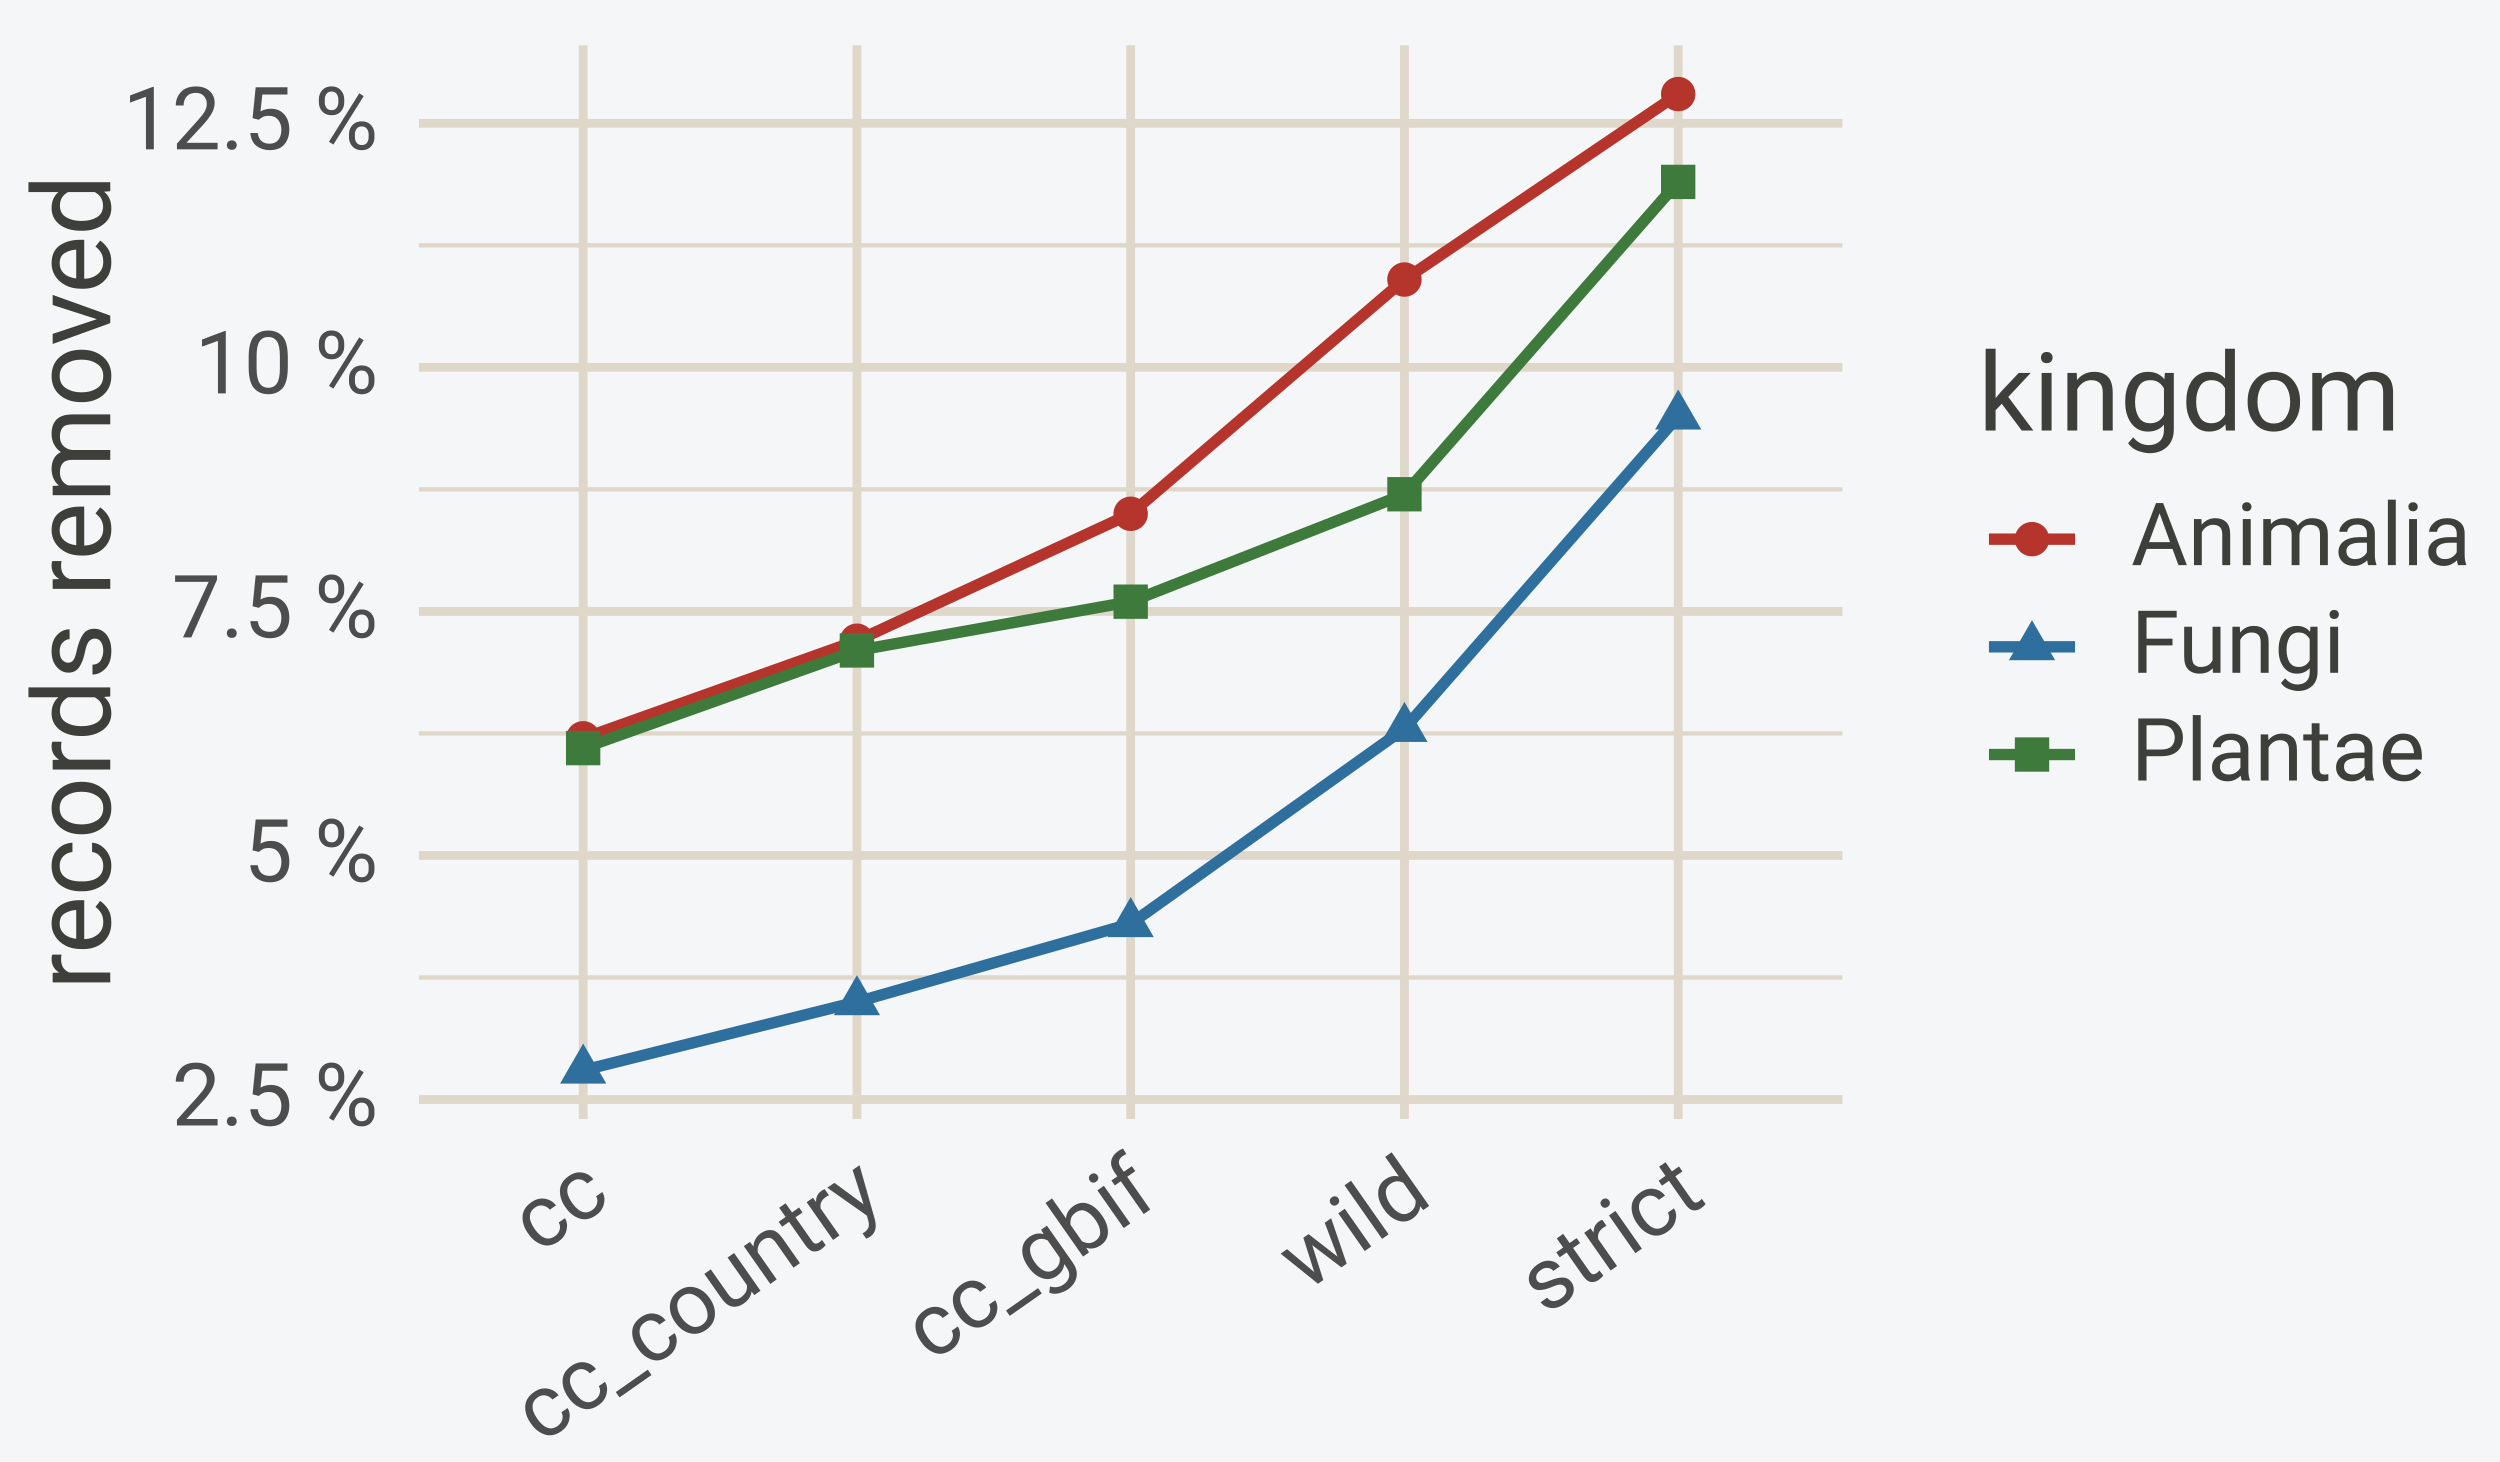
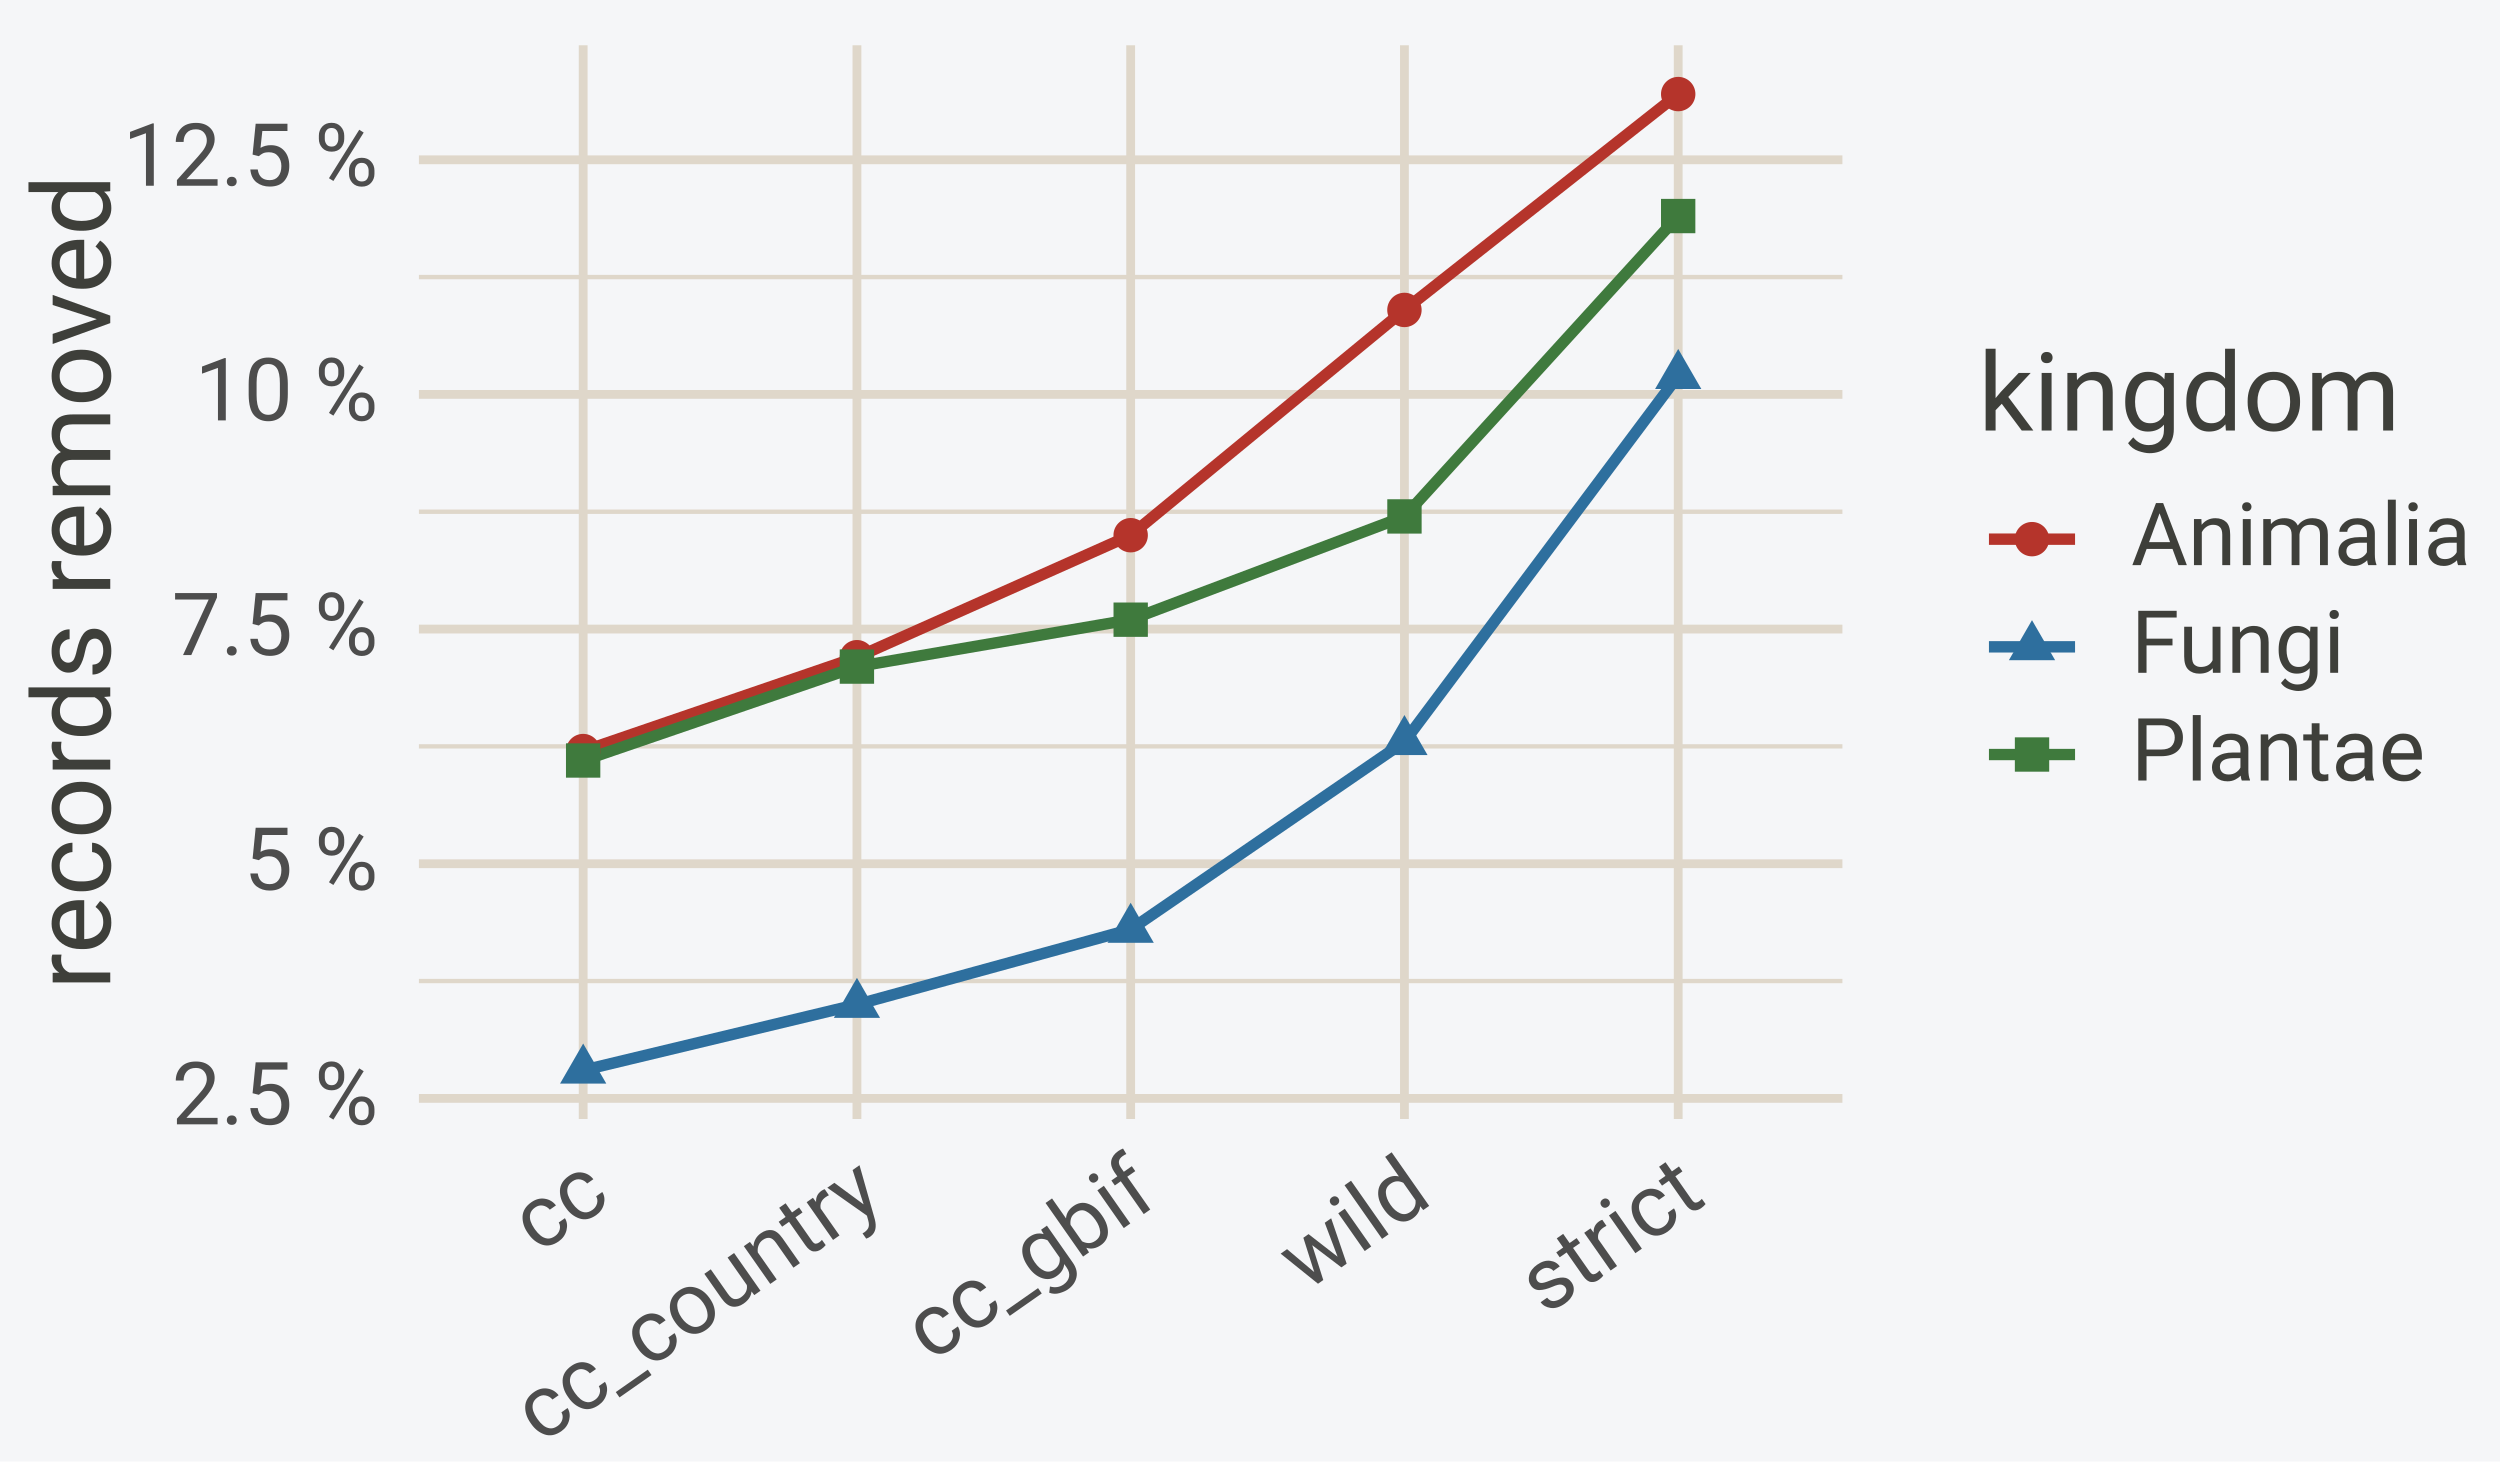
<svg xmlns="http://www.w3.org/2000/svg" width="468.00pt" height="273.60pt" viewBox="0 0 468.00 273.60">
  <g class="svglite">
    <defs>
      <style type="text/css">
    /* theme-aware-processed */
    .svglite line, .svglite polyline, .svglite polygon, .svglite path, .svglite circle {
      fill: none;
      stroke: #3E3F3A;
      stroke-linecap: round;
      stroke-linejoin: round;
      stroke-miterlimit: 10.00;
    }
    .svglite &gt; g &gt; rect {
      fill: none;
      stroke: #3E3F3A;
      stroke-linecap: round;
      stroke-linejoin: round;
      stroke-miterlimit: 10.00;
    }
    .svglite text {
      white-space: pre;
      fill: #3E3F3A;
    }
    .svglite g.glyphgroup path {
      fill: inherit;
      stroke: none;
    }
  </style>
    </defs>
    <rect class="svg-bg" width="100%" height="100%" style="stroke: none; fill: #F5F6F8;" />
    <defs>
      <clipPath id="cpMC4wMHw0NjguMDB8MC4wMHwyNzMuNjA=">
        <rect x="0.00" y="0.00" width="468.00" height="273.60" />
      </clipPath>
    </defs>
    <g clip-path="url(#cpMC4wMHw0NjguMDB8MC4wMHwyNzMuNjA=)">
      <rect x="0.00" y="-0" width="468.00" height="273.60" style="stroke-width: 1.65; stroke: none;" /> fill: #F5F6F8;' /&gt;
</g>
    <defs>
      <clipPath id="cpNzguNDJ8MzQ0LjkxfDguNDd8MjA5LjQ4">
        <rect x="78.42" y="8.47" width="266.48" height="201.01" />
      </clipPath>
    </defs>
    <g clip-path="url(#cpNzguNDJ8MzQ0LjkxfDguNDd8MjA5LjQ4)">
      <rect x="78.42" y="8.47" width="266.48" height="201.01" style="stroke-width: 1.65; stroke: none;" /> fill: #F5F6F8;' /&gt;
- <polyline points="78.42,182.98 344.91,182.98 " style="stroke-width: 0.82; stroke: #DFD7CA; stroke-linecap: butt;" />
-       <polyline points="78.42,137.30 344.91,137.30 " style="stroke-width: 0.82; stroke: #DFD7CA; stroke-linecap: butt;" />
-       <polyline points="78.42,91.61 344.91,91.61 " style="stroke-width: 0.82; stroke: #DFD7CA; stroke-linecap: butt;" />
-       <polyline points="78.42,45.93 344.91,45.93 " style="stroke-width: 0.82; stroke: #DFD7CA; stroke-linecap: butt;" />
-       <polyline points="78.42,205.83 344.91,205.83 " style="stroke-width: 1.65; stroke: #DFD7CA; stroke-linecap: butt;" />
-       <polyline points="78.42,160.14 344.91,160.14 " style="stroke-width: 1.65; stroke: #DFD7CA; stroke-linecap: butt;" />
-       <polyline points="78.42,114.46 344.91,114.46 " style="stroke-width: 1.65; stroke: #DFD7CA; stroke-linecap: butt;" />
-       <polyline points="78.42,68.77 344.91,68.77 " style="stroke-width: 1.65; stroke: #DFD7CA; stroke-linecap: butt;" />
-       <polyline points="78.42,23.09 344.91,23.09 " style="stroke-width: 1.65; stroke: #DFD7CA; stroke-linecap: butt;" />
+ <polyline points="78.42,183.65 344.91,183.65 " style="stroke-width: 0.82; stroke: #DFD7CA; stroke-linecap: butt;" />
+       <polyline points="78.42,139.72 344.91,139.72 " style="stroke-width: 0.82; stroke: #DFD7CA; stroke-linecap: butt;" />
+       <polyline points="78.42,95.80 344.91,95.80 " style="stroke-width: 0.82; stroke: #DFD7CA; stroke-linecap: butt;" />
+       <polyline points="78.42,51.87 344.91,51.87 " style="stroke-width: 0.82; stroke: #DFD7CA; stroke-linecap: butt;" />
+       <polyline points="78.42,205.62 344.91,205.62 " style="stroke-width: 1.65; stroke: #DFD7CA; stroke-linecap: butt;" />
+       <polyline points="78.42,161.69 344.91,161.69 " style="stroke-width: 1.65; stroke: #DFD7CA; stroke-linecap: butt;" />
+       <polyline points="78.42,117.76 344.91,117.76 " style="stroke-width: 1.65; stroke: #DFD7CA; stroke-linecap: butt;" />
+       <polyline points="78.42,73.83 344.91,73.83 " style="stroke-width: 1.65; stroke: #DFD7CA; stroke-linecap: butt;" />
+       <polyline points="78.42,29.91 344.91,29.91 " style="stroke-width: 1.65; stroke: #DFD7CA; stroke-linecap: butt;" />
      <polyline points="109.17,209.48 109.17,8.47 " style="stroke-width: 1.65; stroke: #DFD7CA; stroke-linecap: butt;" />
      <polyline points="160.42,209.48 160.42,8.47 " style="stroke-width: 1.65; stroke: #DFD7CA; stroke-linecap: butt;" />
      <polyline points="211.66,209.48 211.66,8.47 " style="stroke-width: 1.65; stroke: #DFD7CA; stroke-linecap: butt;" />
      <polyline points="262.91,209.48 262.91,8.47 " style="stroke-width: 1.65; stroke: #DFD7CA; stroke-linecap: butt;" />
      <polyline points="314.16,209.48 314.16,8.47 " style="stroke-width: 1.65; stroke: #DFD7CA; stroke-linecap: butt;" />
-       <polyline points="109.17,138.21 160.42,119.94 211.66,96.18 262.91,52.33 314.16,17.61 " style="stroke-width: 2.13; stroke: #B5342B; stroke-linecap: butt;" />
-       <polyline points="109.17,200.35 160.42,187.55 211.66,172.93 262.91,136.39 314.16,77.91 " style="stroke-width: 2.13; stroke: #2E6F9E; stroke-linecap: butt;" />
-       <polyline points="109.17,140.04 160.42,121.77 211.66,112.63 262.91,92.53 314.16,34.05 " style="stroke-width: 2.13; stroke: #3F7A3D; stroke-linecap: butt;" />
-       <circle cx="109.17" cy="138.21" r="3.22" style="stroke-width: 1.10; stroke: none; fill: #B5342B;" />
+       <polyline points="109.17,140.60 160.42,123.03 211.66,100.19 262.91,58.02 314.16,17.61 " style="stroke-width: 2.13; stroke: #B5342B; stroke-linecap: butt;" />
+       <polyline points="109.17,200.35 160.42,188.05 211.66,173.99 262.91,138.85 314.16,70.32 " style="stroke-width: 2.13; stroke: #2E6F9E; stroke-linecap: butt;" />
+       <polyline points="109.17,142.36 160.42,124.79 211.66,116.00 262.91,96.68 314.16,40.45 " style="stroke-width: 2.13; stroke: #3F7A3D; stroke-linecap: butt;" />
+       <circle cx="109.17" cy="140.60" r="3.22" style="stroke-width: 1.10; stroke: none; fill: #B5342B;" />
      <polygon points="109.17,195.35 113.50,202.85 104.84,202.85 " style="stroke-width: 1.10; stroke: none; fill: #2E6F9E;" />
-       <polygon points="105.95,143.26 112.38,143.26 112.38,136.83 105.95,136.83 " style="stroke-width: 1.10; stroke: none; fill: #3F7A3D;" />
-       <circle cx="160.42" cy="119.94" r="3.22" style="stroke-width: 1.10; stroke: none; fill: #B5342B;" />
-       <polygon points="160.42,182.55 164.75,190.05 156.09,190.05 " style="stroke-width: 1.10; stroke: none; fill: #2E6F9E;" />
-       <polygon points="157.20,124.98 163.63,124.98 163.63,118.55 157.20,118.55 " style="stroke-width: 1.10; stroke: none; fill: #3F7A3D;" />
-       <circle cx="211.66" cy="96.18" r="3.22" style="stroke-width: 1.10; stroke: none; fill: #B5342B;" />
-       <polygon points="211.66,167.93 215.99,175.43 207.33,175.43 " style="stroke-width: 1.10; stroke: none; fill: #2E6F9E;" />
-       <polygon points="208.45,115.85 214.88,115.85 214.88,109.42 208.45,109.42 " style="stroke-width: 1.10; stroke: none; fill: #3F7A3D;" />
-       <circle cx="262.91" cy="52.33" r="3.22" style="stroke-width: 1.10; stroke: none; fill: #B5342B;" />
-       <polygon points="262.91,131.39 267.24,138.89 258.58,138.89 " style="stroke-width: 1.10; stroke: none; fill: #2E6F9E;" />
-       <polygon points="259.70,95.74 266.13,95.74 266.13,89.31 259.70,89.31 " style="stroke-width: 1.10; stroke: none; fill: #3F7A3D;" />
+       <polygon points="105.95,145.58 112.38,145.58 112.38,139.15 105.95,139.15 " style="stroke-width: 1.10; stroke: none; fill: #3F7A3D;" />
+       <circle cx="160.42" cy="123.03" r="3.22" style="stroke-width: 1.10; stroke: none; fill: #B5342B;" />
+       <polygon points="160.42,183.05 164.75,190.55 156.09,190.55 " style="stroke-width: 1.10; stroke: none; fill: #2E6F9E;" />
+       <polygon points="157.20,128.00 163.63,128.00 163.63,121.57 157.20,121.57 " style="stroke-width: 1.10; stroke: none; fill: #3F7A3D;" />
+       <circle cx="211.66" cy="100.19" r="3.22" style="stroke-width: 1.10; stroke: none; fill: #B5342B;" />
+       <polygon points="211.66,168.99 215.99,176.49 207.33,176.49 " style="stroke-width: 1.10; stroke: none; fill: #2E6F9E;" />
+       <polygon points="208.45,119.22 214.88,119.22 214.88,112.79 208.45,112.79 " style="stroke-width: 1.10; stroke: none; fill: #3F7A3D;" />
+       <circle cx="262.91" cy="58.02" r="3.22" style="stroke-width: 1.10; stroke: none; fill: #B5342B;" />
+       <polygon points="262.91,133.85 267.24,141.35 258.58,141.35 " style="stroke-width: 1.10; stroke: none; fill: #2E6F9E;" />
+       <polygon points="259.70,99.89 266.13,99.89 266.13,93.46 259.70,93.46 " style="stroke-width: 1.10; stroke: none; fill: #3F7A3D;" />
      <circle cx="314.16" cy="17.61" r="3.22" style="stroke-width: 1.10; stroke: none; fill: #B5342B;" />
-       <polygon points="314.16,72.91 318.49,80.41 309.83,80.41 " style="stroke-width: 1.10; stroke: none; fill: #2E6F9E;" />
-       <polygon points="310.94,37.27 317.37,37.27 317.37,30.84 310.94,30.84 " style="stroke-width: 1.10; stroke: none; fill: #3F7A3D;" />
+       <polygon points="314.16,65.32 318.49,72.82 309.83,72.82 " style="stroke-width: 1.10; stroke: none; fill: #2E6F9E;" />
+       <polygon points="310.94,43.66 317.37,43.66 317.37,37.23 310.94,37.23 " style="stroke-width: 1.10; stroke: none; fill: #3F7A3D;" />
    </g>
    <g clip-path="url(#cpMC4wMHw0NjguMDB8MC4wMHwyNzMuNjA=)">
-       <text x="70.80" y="210.69" text-anchor="end" style="font-size: 1.36em;fill: #4D4D4D; font-family: &quot;Roboto&quot;, -apple-system, BlinkMacSystemFont, &quot;Segoe UI&quot;, system-ui, sans-serif;">2.5 %</text>
-       <text x="70.80" y="165.01" text-anchor="end" style="font-size: 1.36em;fill: #4D4D4D; font-family: &quot;Roboto&quot;, -apple-system, BlinkMacSystemFont, &quot;Segoe UI&quot;, system-ui, sans-serif;">5 %</text>
-       <text x="70.80" y="119.32" text-anchor="end" style="font-size: 1.36em;fill: #4D4D4D; font-family: &quot;Roboto&quot;, -apple-system, BlinkMacSystemFont, &quot;Segoe UI&quot;, system-ui, sans-serif;">7.5 %</text>
-       <text x="70.80" y="73.64" text-anchor="end" style="font-size: 1.36em;fill: #4D4D4D; font-family: &quot;Roboto&quot;, -apple-system, BlinkMacSystemFont, &quot;Segoe UI&quot;, system-ui, sans-serif;">10 %</text>
-       <text x="70.80" y="27.95" text-anchor="end" style="font-size: 1.36em;fill: #4D4D4D; font-family: &quot;Roboto&quot;, -apple-system, BlinkMacSystemFont, &quot;Segoe UI&quot;, system-ui, sans-serif;">12.5 %</text>
+       <text x="70.80" y="210.48" text-anchor="end" style="font-size: 1.36em;fill: #4D4D4D; font-family: &quot;Roboto&quot;, -apple-system, BlinkMacSystemFont, &quot;Segoe UI&quot;, system-ui, sans-serif;">2.5 %</text>
+       <text x="70.80" y="166.56" text-anchor="end" style="font-size: 1.36em;fill: #4D4D4D; font-family: &quot;Roboto&quot;, -apple-system, BlinkMacSystemFont, &quot;Segoe UI&quot;, system-ui, sans-serif;">5 %</text>
+       <text x="70.80" y="122.63" text-anchor="end" style="font-size: 1.36em;fill: #4D4D4D; font-family: &quot;Roboto&quot;, -apple-system, BlinkMacSystemFont, &quot;Segoe UI&quot;, system-ui, sans-serif;">7.5 %</text>
+       <text x="70.80" y="78.70" text-anchor="end" style="font-size: 1.36em;fill: #4D4D4D; font-family: &quot;Roboto&quot;, -apple-system, BlinkMacSystemFont, &quot;Segoe UI&quot;, system-ui, sans-serif;">10 %</text>
+       <text x="70.80" y="34.77" text-anchor="end" style="font-size: 1.36em;fill: #4D4D4D; font-family: &quot;Roboto&quot;, -apple-system, BlinkMacSystemFont, &quot;Segoe UI&quot;, system-ui, sans-serif;">12.5 %</text>
      <text transform="translate(114.75,225.08) rotate(-35)" text-anchor="end" style="font-size: 1.36em;fill: #4D4D4D; font-family: &quot;Roboto&quot;, -apple-system, BlinkMacSystemFont, &quot;Segoe UI&quot;, system-ui, sans-serif;">cc</text>
      <text transform="translate(166.00,225.08) rotate(-35)" text-anchor="end" style="font-size: 1.36em;fill: #4D4D4D; font-family: &quot;Roboto&quot;, -apple-system, BlinkMacSystemFont, &quot;Segoe UI&quot;, system-ui, sans-serif;">cc_country</text>
      <text transform="translate(217.25,225.08) rotate(-35)" text-anchor="end" style="font-size: 1.36em;fill: #4D4D4D; font-family: &quot;Roboto&quot;, -apple-system, BlinkMacSystemFont, &quot;Segoe UI&quot;, system-ui, sans-serif;">cc_gbif</text>
      <text transform="translate(268.49,225.08) rotate(-35)" text-anchor="end" style="font-size: 1.36em;fill: #4D4D4D; font-family: &quot;Roboto&quot;, -apple-system, BlinkMacSystemFont, &quot;Segoe UI&quot;, system-ui, sans-serif;">wild</text>
      <text transform="translate(319.74,225.08) rotate(-35)" text-anchor="end" style="font-size: 1.36em;fill: #4D4D4D; font-family: &quot;Roboto&quot;, -apple-system, BlinkMacSystemFont, &quot;Segoe UI&quot;, system-ui, sans-serif;">strict</text>
      <text transform="translate(20.64,108.98) rotate(-90)" text-anchor="middle" style="font-size: 1.7em; font-family: &quot;Roboto&quot;, -apple-system, BlinkMacSystemFont, &quot;Segoe UI&quot;, system-ui, sans-serif;">records removed</text>
      <rect x="361.84" y="58.16" width="97.69" height="101.64" style="stroke-width: 1.65; stroke: none;" /> fill: #F5F6F8;' /&gt;
<text x="370.31" y="80.59" style="font-size: 1.7em; font-family: &quot;Roboto&quot;, -apple-system, BlinkMacSystemFont, &quot;Segoe UI&quot;, system-ui, sans-serif;">kingdom</text>
      <line x1="372.33" y1="100.93" x2="388.45" y2="100.93" style="stroke-width: 2.13; stroke: #B5342B; stroke-linecap: butt;" />
      <circle cx="380.39" cy="100.93" r="3.22" style="stroke-width: 1.10; stroke: none; fill: #B5342B;" />
      <line x1="372.33" y1="121.09" x2="388.45" y2="121.09" style="stroke-width: 2.13; stroke: #2E6F9E; stroke-linecap: butt;" />
      <polygon points="380.39,116.09 384.72,123.59 376.06,123.59 " style="stroke-width: 1.10; stroke: none; fill: #2E6F9E;" />
      <line x1="372.33" y1="141.25" x2="388.45" y2="141.25" style="stroke-width: 2.13; stroke: #3F7A3D; stroke-linecap: butt;" />
      <polygon points="377.18,144.46 383.61,144.46 383.61,138.03 377.18,138.03 " style="stroke-width: 1.10; stroke: none; fill: #3F7A3D;" />
      <text x="398.94" y="105.79" style="font-size: 1.36em; font-family: &quot;Roboto&quot;, -apple-system, BlinkMacSystemFont, &quot;Segoe UI&quot;, system-ui, sans-serif;">Animalia</text>
      <text x="398.94" y="125.95" style="font-size: 1.36em; font-family: &quot;Roboto&quot;, -apple-system, BlinkMacSystemFont, &quot;Segoe UI&quot;, system-ui, sans-serif;">Fungi</text>
      <text x="398.94" y="146.11" style="font-size: 1.36em; font-family: &quot;Roboto&quot;, -apple-system, BlinkMacSystemFont, &quot;Segoe UI&quot;, system-ui, sans-serif;">Plantae</text>
    </g>
  </g>
</svg>
